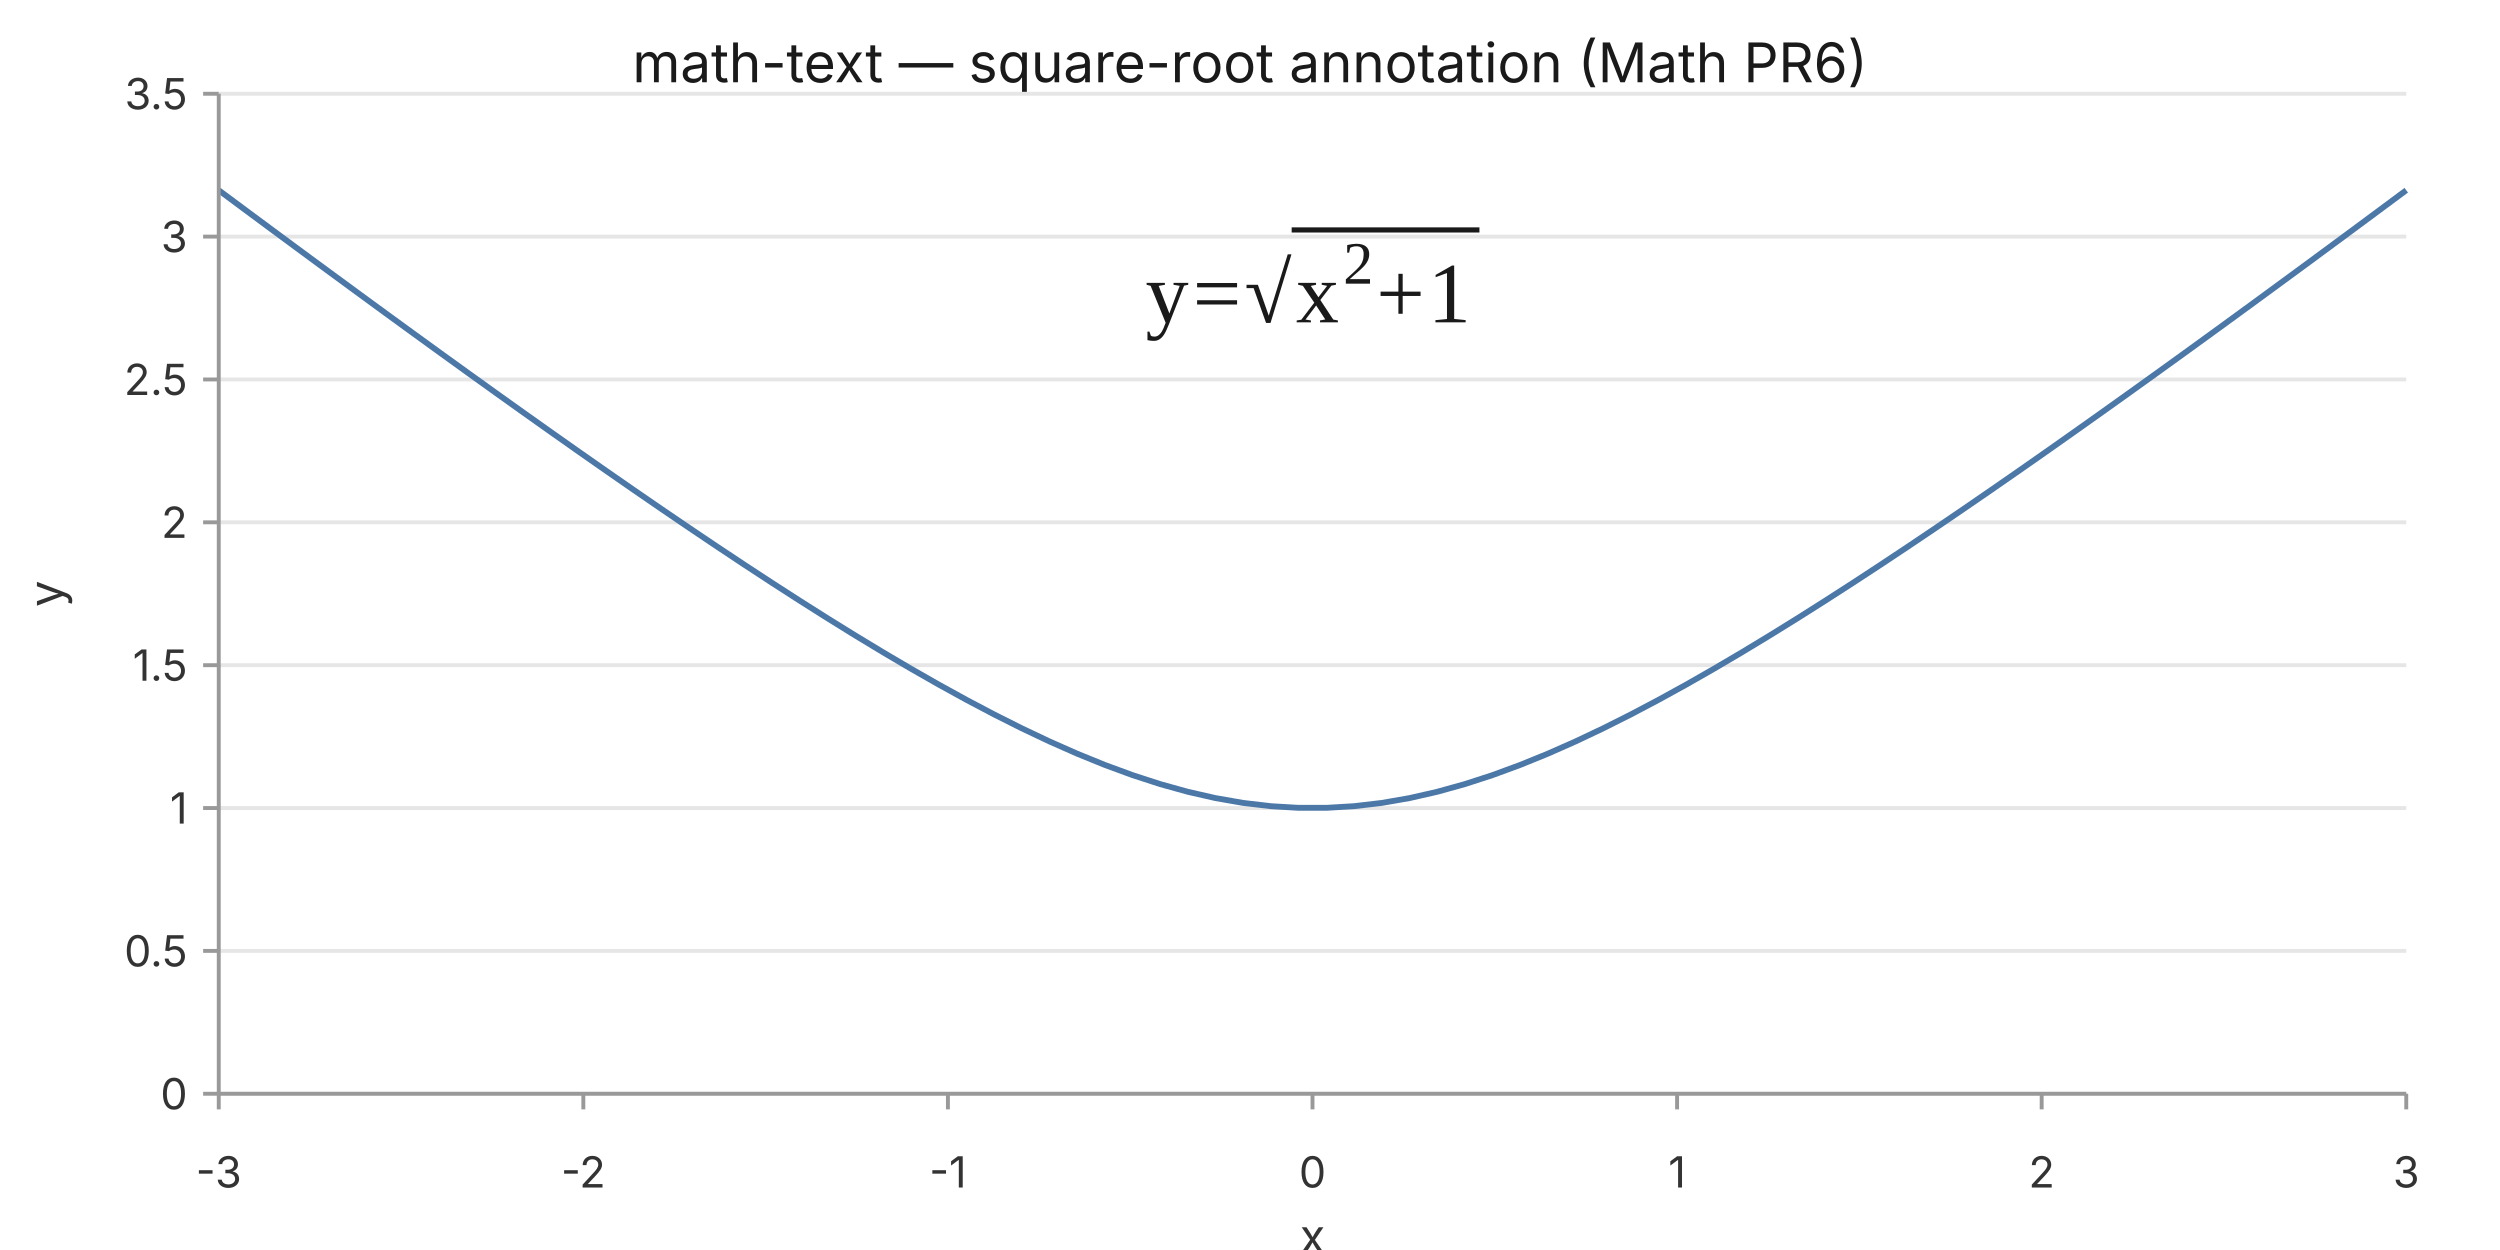
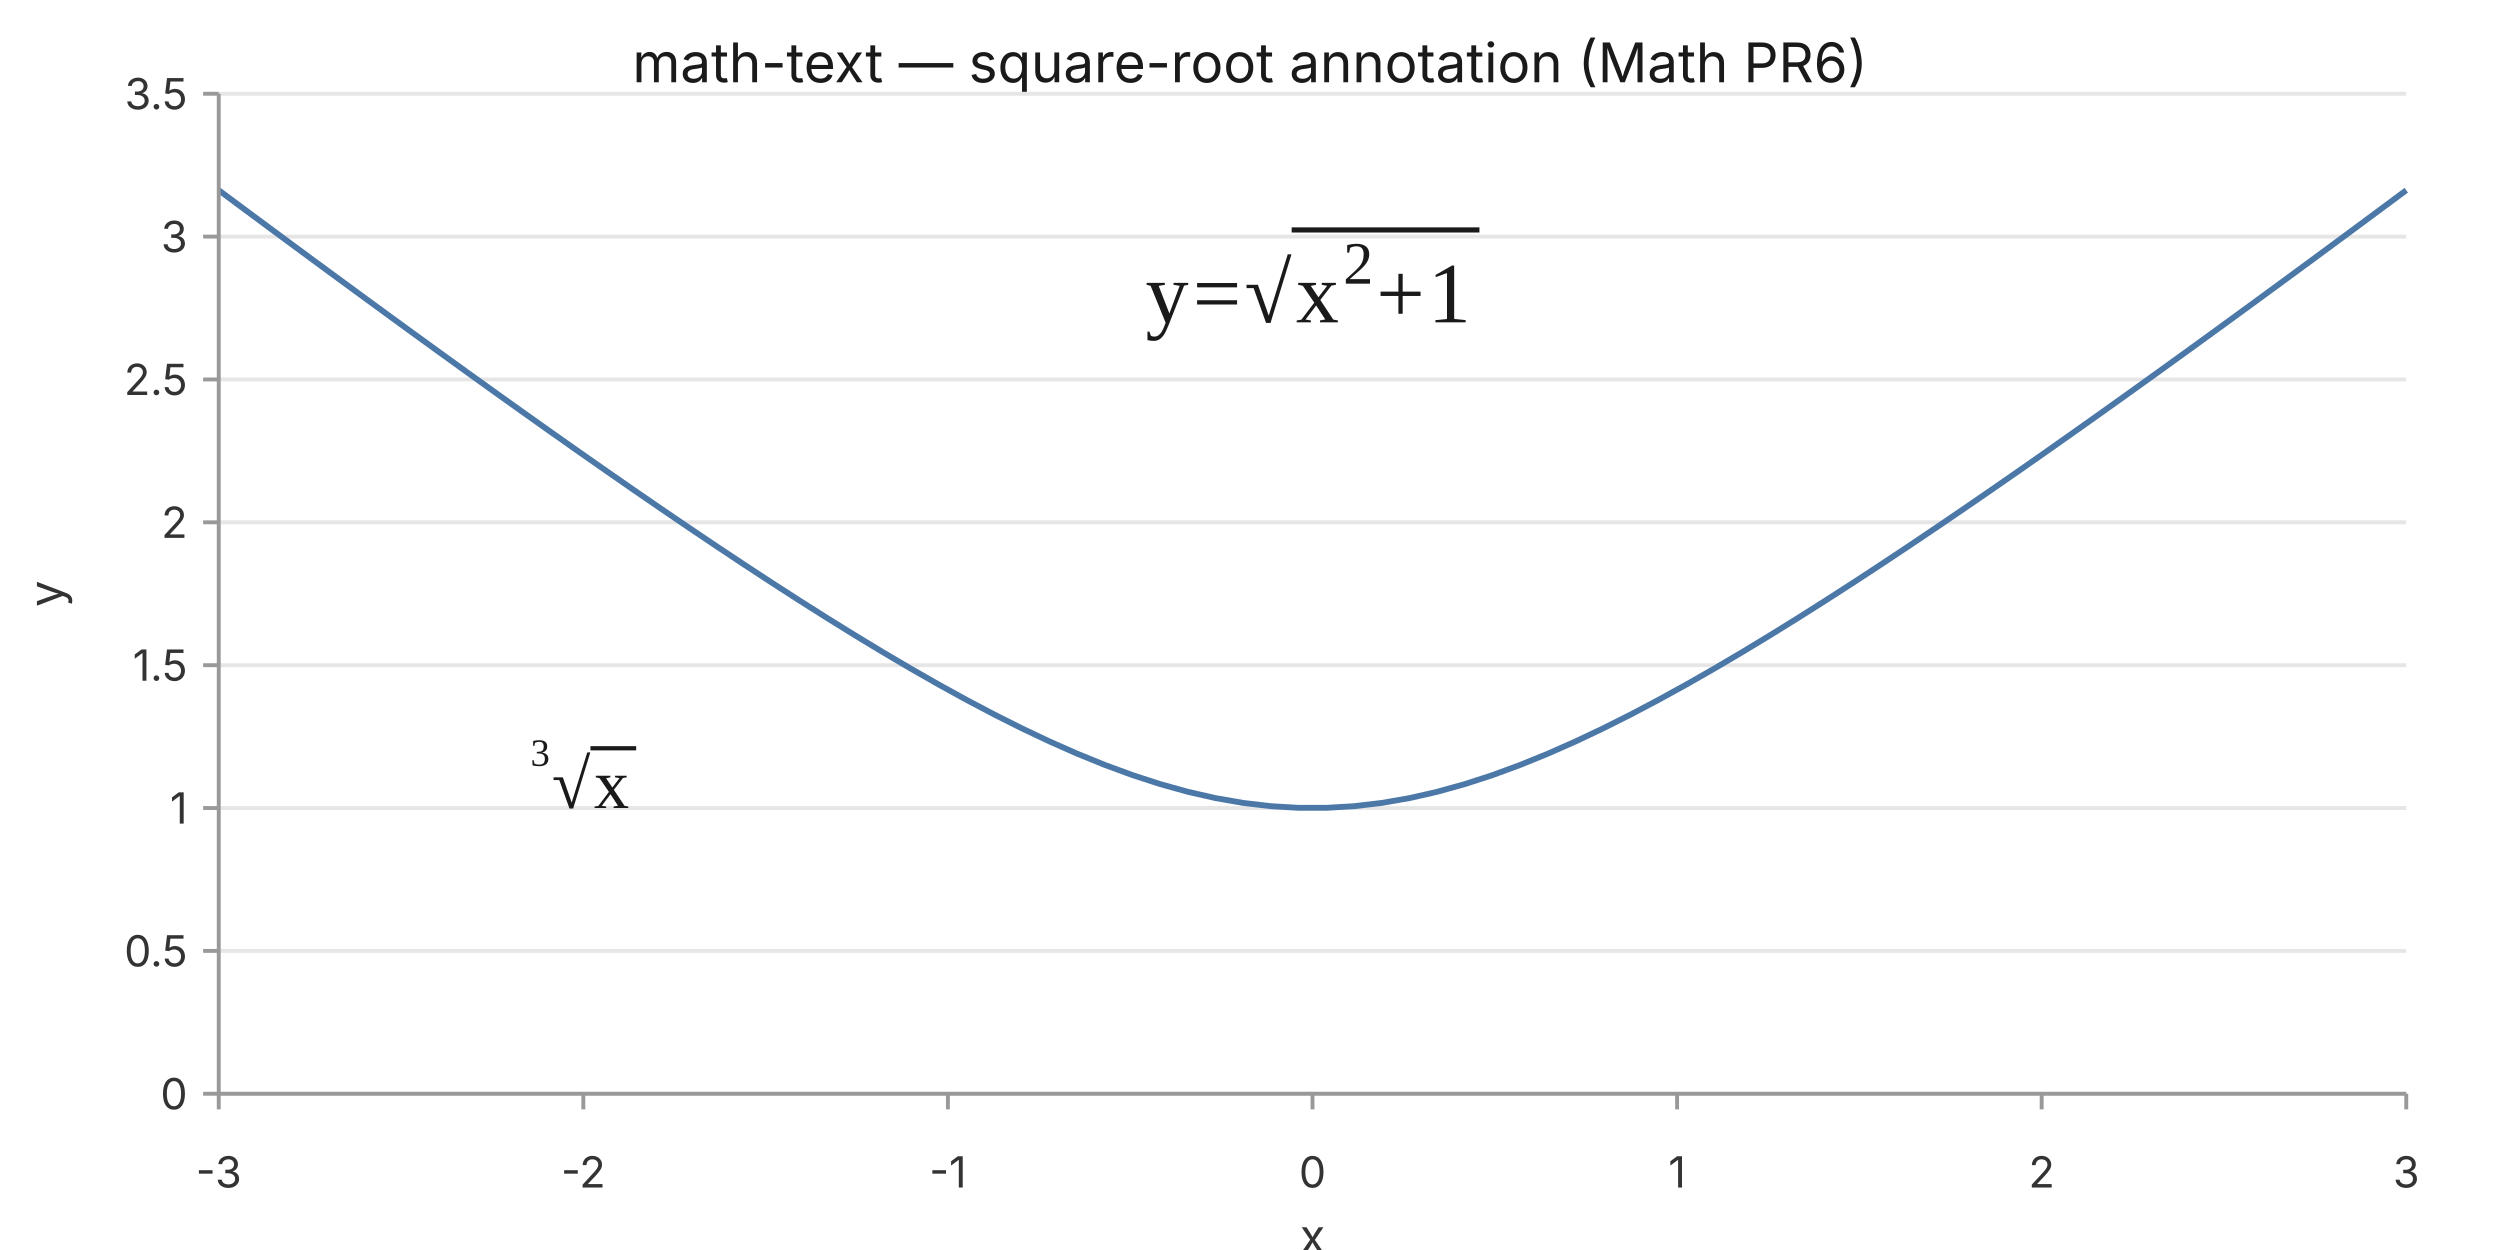
<svg xmlns="http://www.w3.org/2000/svg" viewBox="0 0 640 320" width="640" height="320" role="img" aria-label="math-text — square-root annotation (Math PR6)" aria-describedby="glyph-desc">
  <rect x="0" y="0" width="640" height="320" fill="#ffffff" />
  <text x="320" y="16" font-family="system-ui, -apple-system, sans-serif" font-size="14" fill="#1a1a1a" text-anchor="middle" dominant-baseline="middle">math-text — square-root annotation (Math PR6)</text>
  <line x1="56" y1="280" x2="616" y2="280" stroke="#e6e6e6" stroke-width="1" />
  <line x1="56" y1="243.429" x2="616" y2="243.429" stroke="#e6e6e6" stroke-width="1" />
  <line x1="56" y1="206.857" x2="616" y2="206.857" stroke="#e6e6e6" stroke-width="1" />
  <line x1="56" y1="170.286" x2="616" y2="170.286" stroke="#e6e6e6" stroke-width="1" />
  <line x1="56" y1="133.714" x2="616" y2="133.714" stroke="#e6e6e6" stroke-width="1" />
  <line x1="56" y1="97.143" x2="616" y2="97.143" stroke="#e6e6e6" stroke-width="1" />
  <line x1="56" y1="60.571" x2="616" y2="60.571" stroke="#e6e6e6" stroke-width="1" />
  <line x1="56" y1="24" x2="616" y2="24" stroke="#e6e6e6" stroke-width="1" />
  <path d="M 56 48.702 L 63.089 53.965 L 70.177 59.214 L 77.266 64.448 L 84.354 69.665 L 91.443 74.864 L 98.532 80.044 L 105.62 85.204 L 112.709 90.341 L 119.797 95.454 L 126.886 100.541 L 133.975 105.599 L 141.063 110.626 L 148.152 115.619 L 155.241 120.575 L 162.329 125.49 L 169.418 130.36 L 176.506 135.181 L 183.595 139.947 L 190.684 144.653 L 197.772 149.293 L 204.861 153.859 L 211.949 158.342 L 219.038 162.733 L 226.127 167.022 L 233.215 171.197 L 240.304 175.243 L 247.392 179.145 L 254.481 182.886 L 261.57 186.447 L 268.658 189.806 L 275.747 192.94 L 282.835 195.823 L 289.924 198.43 L 297.013 200.732 L 304.101 202.703 L 311.19 204.317 L 318.278 205.55 L 325.367 206.384 L 332.456 206.804 L 339.544 206.804 L 346.633 206.384 L 353.722 205.55 L 360.81 204.317 L 367.899 202.703 L 374.987 200.732 L 382.076 198.43 L 389.165 195.823 L 396.253 192.94 L 403.342 189.806 L 410.43 186.447 L 417.519 182.886 L 424.608 179.145 L 431.696 175.243 L 438.785 171.197 L 445.873 167.022 L 452.962 162.733 L 460.051 158.342 L 467.139 153.859 L 474.228 149.293 L 481.316 144.653 L 488.405 139.947 L 495.494 135.181 L 502.582 130.36 L 509.671 125.49 L 516.759 120.575 L 523.848 115.619 L 530.937 110.626 L 538.025 105.599 L 545.114 100.541 L 552.203 95.454 L 559.291 90.341 L 566.38 85.204 L 573.468 80.044 L 580.557 74.864 L 587.646 69.665 L 594.734 64.448 L 601.823 59.214 L 608.911 53.965 L 616 48.702" fill="none" stroke="#4c78a8" stroke-width="1.5" />
  <text x="293.265" y="82.514" font-size="22" fill="#1a1a1a" text-anchor="start" dominant-baseline="alphabetic">y</text>
  <text x="305.365" y="82.514" font-size="22" fill="#1a1a1a" text-anchor="start" dominant-baseline="alphabetic">=</text>
  <text x="318.565" y="82.514" font-size="22" fill="#1a1a1a" text-anchor="start" dominant-baseline="alphabetic">√</text>
  <text x="331.765" y="82.514" font-size="22" fill="#1a1a1a" text-anchor="start" dominant-baseline="alphabetic">x</text>
  <text x="343.865" y="72.614" font-size="15.4" fill="#1a1a1a" text-anchor="start" dominant-baseline="alphabetic">2</text>
  <text x="352.335" y="82.514" font-size="22" fill="#1a1a1a" text-anchor="start" dominant-baseline="alphabetic">+</text>
  <text x="365.535" y="82.514" font-size="22" fill="#1a1a1a" text-anchor="start" dominant-baseline="alphabetic">1</text>
  <path d="M 330.665 58.864 L 378.735 58.864" fill="none" stroke="#1a1a1a" stroke-width="1.32" />
+   <text x="135.811" y="196.057" font-size="9.9" fill="#1a1a1a" text-anchor="start" dominant-baseline="alphabetic">3</text>
+   <text x="141.256" y="206.857" font-size="18" fill="#1a1a1a" text-anchor="start" dominant-baseline="alphabetic">√</text>
+   <text x="152.056" y="206.857" font-size="18" fill="#1a1a1a" text-anchor="start" dominant-baseline="alphabetic">x</text>
+   <path d="M 151.156 191.557 L 162.856 191.557" fill="none" stroke="#1a1a1a" stroke-width="1.08" />
  <line x1="56" y1="280" x2="616" y2="280" stroke="#999999" stroke-width="1" />
  <line x1="56" y1="280" x2="56" y2="284" stroke="#999999" stroke-width="1" />
  <text x="56" y="296" font-family="system-ui, -apple-system, sans-serif" font-size="11" fill="#333333" text-anchor="middle" dominant-baseline="hanging">-3</text>
  <line x1="149.333" y1="280" x2="149.333" y2="284" stroke="#999999" stroke-width="1" />
  <text x="149.333" y="296" font-family="system-ui, -apple-system, sans-serif" font-size="11" fill="#333333" text-anchor="middle" dominant-baseline="hanging">-2</text>
  <line x1="242.667" y1="280" x2="242.667" y2="284" stroke="#999999" stroke-width="1" />
  <text x="242.667" y="296" font-family="system-ui, -apple-system, sans-serif" font-size="11" fill="#333333" text-anchor="middle" dominant-baseline="hanging">-1</text>
  <line x1="336" y1="280" x2="336" y2="284" stroke="#999999" stroke-width="1" />
  <text x="336" y="296" font-family="system-ui, -apple-system, sans-serif" font-size="11" fill="#333333" text-anchor="middle" dominant-baseline="hanging">0</text>
  <line x1="429.333" y1="280" x2="429.333" y2="284" stroke="#999999" stroke-width="1" />
  <text x="429.333" y="296" font-family="system-ui, -apple-system, sans-serif" font-size="11" fill="#333333" text-anchor="middle" dominant-baseline="hanging">1</text>
  <line x1="522.667" y1="280" x2="522.667" y2="284" stroke="#999999" stroke-width="1" />
  <text x="522.667" y="296" font-family="system-ui, -apple-system, sans-serif" font-size="11" fill="#333333" text-anchor="middle" dominant-baseline="hanging">2</text>
  <line x1="616" y1="280" x2="616" y2="284" stroke="#999999" stroke-width="1" />
  <text x="616" y="296" font-family="system-ui, -apple-system, sans-serif" font-size="11" fill="#333333" text-anchor="middle" dominant-baseline="hanging">3</text>
  <text x="336" y="312" font-family="system-ui, -apple-system, sans-serif" font-size="12" fill="#333333" text-anchor="middle" dominant-baseline="hanging">x</text>
  <line x1="56" y1="24" x2="56" y2="280" stroke="#999999" stroke-width="1" />
  <line x1="52" y1="280" x2="56" y2="280" stroke="#999999" stroke-width="1" />
  <text x="48" y="280" font-family="system-ui, -apple-system, sans-serif" font-size="11" fill="#333333" text-anchor="end" dominant-baseline="middle">0</text>
  <line x1="52" y1="243.429" x2="56" y2="243.429" stroke="#999999" stroke-width="1" />
  <text x="48" y="243.429" font-family="system-ui, -apple-system, sans-serif" font-size="11" fill="#333333" text-anchor="end" dominant-baseline="middle">0.5</text>
  <line x1="52" y1="206.857" x2="56" y2="206.857" stroke="#999999" stroke-width="1" />
  <text x="48" y="206.857" font-family="system-ui, -apple-system, sans-serif" font-size="11" fill="#333333" text-anchor="end" dominant-baseline="middle">1</text>
  <line x1="52" y1="170.286" x2="56" y2="170.286" stroke="#999999" stroke-width="1" />
  <text x="48" y="170.286" font-family="system-ui, -apple-system, sans-serif" font-size="11" fill="#333333" text-anchor="end" dominant-baseline="middle">1.5</text>
  <line x1="52" y1="133.714" x2="56" y2="133.714" stroke="#999999" stroke-width="1" />
  <text x="48" y="133.714" font-family="system-ui, -apple-system, sans-serif" font-size="11" fill="#333333" text-anchor="end" dominant-baseline="middle">2</text>
  <line x1="52" y1="97.143" x2="56" y2="97.143" stroke="#999999" stroke-width="1" />
  <text x="48" y="97.143" font-family="system-ui, -apple-system, sans-serif" font-size="11" fill="#333333" text-anchor="end" dominant-baseline="middle">2.5</text>
  <line x1="52" y1="60.571" x2="56" y2="60.571" stroke="#999999" stroke-width="1" />
  <text x="48" y="60.571" font-family="system-ui, -apple-system, sans-serif" font-size="11" fill="#333333" text-anchor="end" dominant-baseline="middle">3</text>
  <line x1="52" y1="24" x2="56" y2="24" stroke="#999999" stroke-width="1" />
  <text x="48" y="24" font-family="system-ui, -apple-system, sans-serif" font-size="11" fill="#333333" text-anchor="end" dominant-baseline="middle">3.5</text>
  <text x="16" y="152" font-family="system-ui, -apple-system, sans-serif" font-size="12" fill="#333333" text-anchor="middle" dominant-baseline="alphabetic" transform="rotate(-90 16 152)">y</text>
</svg>
